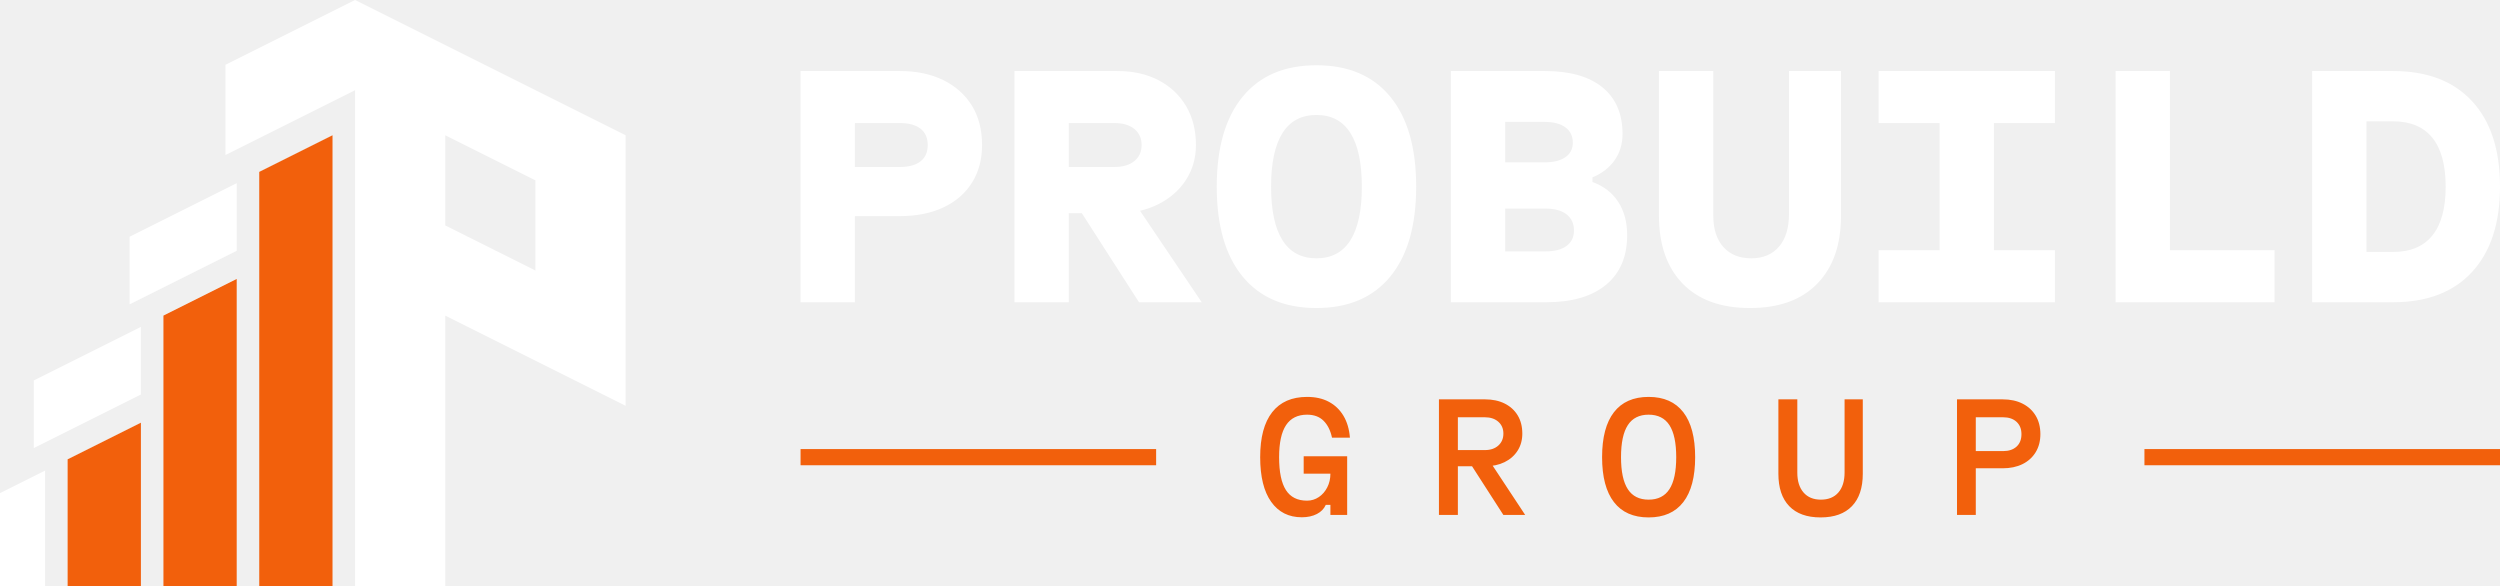
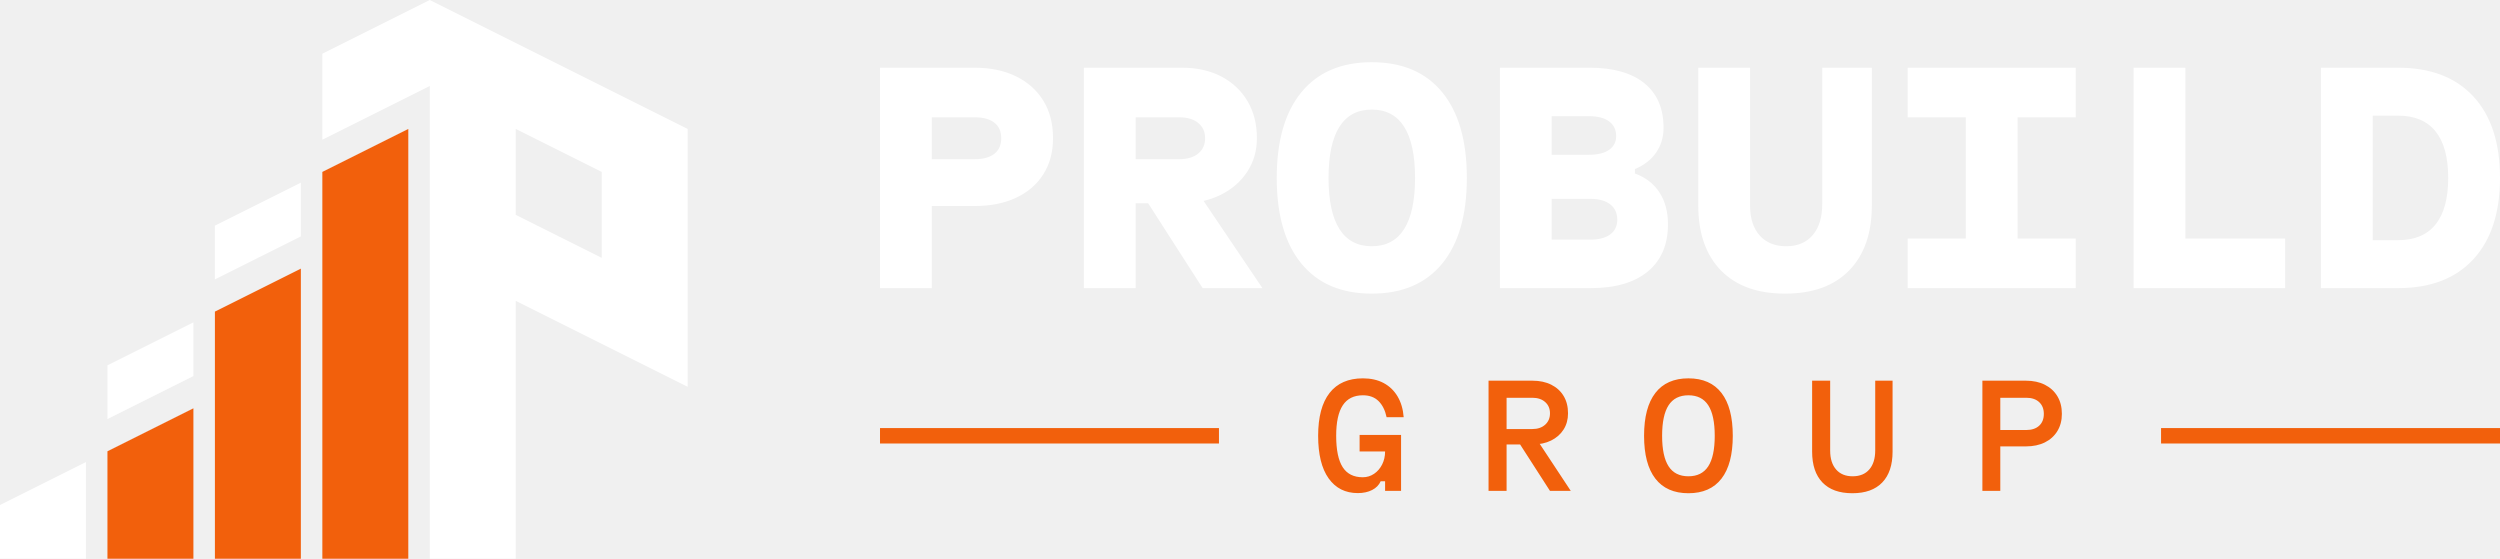
- <svg xmlns="http://www.w3.org/2000/svg" viewBox="0 0 432.495 101.376" width="432.495" height="101.376" role="img" aria-label="ProBuild Group">
-   <g transform="translate(0 0) scale(0.975) translate(7 -8)">
+ <svg xmlns="http://www.w3.org/2000/svg" viewBox="0 0 453.706 101.376" width="453.706" height="101.376" role="img" aria-label="ProBuild Group">
+   <g transform="translate(0 0) scale(0.975) translate(24 -8)">
    <g fill="#F2600C">
-       <path d="M5 89.5L18 83V112H5Z" />
-       <path d="M22 64L35 57.5V112H22Z" />
-       <path d="M39 38.5L52 32V112H39Z" />
+       <path d="M-4 92L12 84V112H-4Z" />
+       <path d="M16 66L32 58V112H16Z" />
+       <path d="M36 40L52 32V112H36Z" />
    </g>
-     <path fill="#FFFFFF" fill-rule="evenodd" d="M33 19.5L56 8L104 32V80L72 64V112H56V24L33 35.5Z M72 32L88 40V56L72 48Z M-7 95.5L1 91.5V112H-7Z M-1 75.5L18 66V78L-1 87.5Z M16 50L35 40.5V52.5L16 62Z" />
+     <path fill="#FFFFFF" fill-rule="evenodd" d="M36 18L56 8L104 32V80L72 64V112H56V24L36 34Z M72 32L88 40V56L72 48Z M-24 102L-8 94V112H-24Z M-4 76L12 68V78L-4 86Z M16 50L32 42V52L16 60Z" />
  </g>
-   <path fill="#FFFFFF" d="M138.495 52.288V12.288H155.695Q159.995 12.288 163.195 13.863Q166.395 15.438 168.145 18.288Q169.895 21.138 169.895 25.088Q169.895 28.838 168.145 31.613Q166.395 34.388 163.195 35.888Q159.995 37.388 155.695 37.388H147.895V52.288ZM147.895 28.888H155.695Q157.995 28.888 159.245 27.913Q160.495 26.938 160.495 25.088Q160.495 23.238 159.245 22.263Q157.995 21.288 155.695 21.288H147.895ZM175.495 52.288V12.288H193.295Q197.395 12.288 200.445 13.888Q203.495 15.488 205.195 18.363Q206.895 21.238 206.895 25.088Q206.895 28.488 205.145 31.163Q203.395 33.838 200.32 35.363Q197.245 36.888 193.295 36.888H184.895V52.288ZM197.045 52.288 186.195 35.388H196.495L207.895 52.288ZM184.895 28.888H192.795Q194.995 28.888 196.245 27.863Q197.495 26.838 197.495 25.088Q197.495 23.338 196.245 22.313Q194.995 21.288 192.795 21.288H184.895ZM227.745 53.288Q219.445 53.288 214.97 47.838Q210.495 42.388 210.495 32.288Q210.495 22.188 214.97 16.738Q219.445 11.288 227.745 11.288Q236.045 11.288 240.52 16.738Q244.995 22.188 244.995 32.288Q244.995 42.388 240.52 47.838Q236.045 53.288 227.745 53.288ZM227.745 44.688Q231.645 44.688 233.62 41.563Q235.595 38.438 235.595 32.288Q235.595 26.138 233.62 23.013Q231.645 19.888 227.745 19.888Q223.845 19.888 221.87 23.013Q219.895 26.138 219.895 32.288Q219.895 38.438 221.87 41.563Q223.845 44.688 227.745 44.688ZM250.995 52.288V12.288H267.295Q273.745 12.288 277.22 15.113Q280.695 17.938 280.695 23.188Q280.695 25.738 279.345 27.688Q277.995 29.638 275.495 30.688V31.488Q278.395 32.538 279.945 34.913Q281.495 37.288 281.495 40.688Q281.495 46.238 277.845 49.263Q274.195 52.288 267.495 52.288ZM260.395 43.488H267.395Q269.745 43.488 271.02 42.538Q272.295 41.588 272.295 39.888Q272.295 38.088 271.02 37.088Q269.745 36.088 267.395 36.088H260.395ZM260.395 28.088H267.195Q269.545 28.088 270.82 27.188Q272.095 26.288 272.095 24.688Q272.095 22.988 270.82 22.038Q269.545 21.088 267.195 21.088H260.395ZM286.995 12.288H296.395V37.288Q296.395 40.788 298.145 42.738Q299.895 44.688 302.945 44.688Q306.045 44.688 307.77 42.663Q309.495 40.638 309.495 36.988V12.288H318.495V37.288Q318.495 44.838 314.395 49.063Q310.295 53.288 302.745 53.288Q295.195 53.288 291.095 49.063Q286.995 44.838 286.995 37.288ZM324.995 52.288V43.288H335.545V21.288H324.995V12.288H355.495V21.288H344.945V43.288H355.495V52.288ZM365.995 52.288V12.288H375.395V43.288H393.495V52.288ZM399.995 52.288V12.288H413.995Q422.845 12.288 427.67 17.513Q432.495 22.738 432.495 32.288Q432.495 41.788 427.67 47.038Q422.845 52.288 413.995 52.288ZM409.395 43.588H413.995Q418.495 43.588 420.795 40.738Q423.095 37.888 423.095 32.288Q423.095 26.688 420.795 23.838Q418.495 20.988 413.995 20.988H409.395Z" />
+   <path fill="#FFFFFF" d="M159.706 52.288V12.288H176.906Q181.206 12.288 184.406 13.863Q187.606 15.438 189.356 18.288Q191.106 21.138 191.106 25.088Q191.106 28.838 189.356 31.613Q187.606 34.388 184.406 35.888Q181.206 37.388 176.906 37.388H169.106V52.288ZM169.106 28.888H176.906Q179.206 28.888 180.456 27.913Q181.706 26.938 181.706 25.088Q181.706 23.238 180.456 22.263Q179.206 21.288 176.906 21.288H169.106ZM196.706 52.288V12.288H214.506Q218.606 12.288 221.656 13.888Q224.706 15.488 226.406 18.363Q228.106 21.238 228.106 25.088Q228.106 28.488 226.356 31.163Q224.606 33.838 221.531 35.363Q218.456 36.888 214.506 36.888H206.106V52.288ZM218.256 52.288 207.406 35.388H217.706L229.106 52.288ZM206.106 28.888H214.006Q216.206 28.888 217.456 27.863Q218.706 26.838 218.706 25.088Q218.706 23.338 217.456 22.313Q216.206 21.288 214.006 21.288H206.106ZM248.956 53.288Q240.656 53.288 236.181 47.838Q231.706 42.388 231.706 32.288Q231.706 22.188 236.181 16.738Q240.656 11.288 248.956 11.288Q257.256 11.288 261.731 16.738Q266.206 22.188 266.206 32.288Q266.206 42.388 261.731 47.838Q257.256 53.288 248.956 53.288ZM248.956 44.688Q252.856 44.688 254.831 41.563Q256.806 38.438 256.806 32.288Q256.806 26.138 254.831 23.013Q252.856 19.888 248.956 19.888Q245.056 19.888 243.081 23.013Q241.106 26.138 241.106 32.288Q241.106 38.438 243.081 41.563Q245.056 44.688 248.956 44.688ZM272.206 52.288V12.288H288.506Q294.956 12.288 298.431 15.113Q301.906 17.938 301.906 23.188Q301.906 25.738 300.556 27.688Q299.206 29.638 296.706 30.688V31.488Q299.606 32.538 301.156 34.913Q302.706 37.288 302.706 40.688Q302.706 46.238 299.056 49.263Q295.406 52.288 288.706 52.288ZM281.606 43.488H288.606Q290.956 43.488 292.231 42.538Q293.506 41.588 293.506 39.888Q293.506 38.088 292.231 37.088Q290.956 36.088 288.606 36.088H281.606ZM281.606 28.088H288.406Q290.756 28.088 292.031 27.188Q293.306 26.288 293.306 24.688Q293.306 22.988 292.031 22.038Q290.756 21.088 288.406 21.088H281.606ZM308.206 12.288H317.606V37.288Q317.606 40.788 319.356 42.738Q321.106 44.688 324.156 44.688Q327.256 44.688 328.981 42.663Q330.706 40.638 330.706 36.988V12.288H339.706V37.288Q339.706 44.838 335.606 49.063Q331.506 53.288 323.956 53.288Q316.406 53.288 312.306 49.063Q308.206 44.838 308.206 37.288ZM346.206 52.288V43.288H356.756V21.288H346.206V12.288H376.706V21.288H366.156V43.288H376.706V52.288ZM387.206 52.288V12.288H396.606V43.288H414.706V52.288ZM421.206 52.288V12.288H435.206Q444.056 12.288 448.881 17.513Q453.706 22.738 453.706 32.288Q453.706 41.788 448.881 47.038Q444.056 52.288 435.206 52.288ZM430.606 43.588H435.206Q439.706 43.588 442.006 40.738Q444.306 37.888 444.306 32.288Q444.306 26.688 442.006 23.838Q439.706 20.988 435.206 20.988H430.606Z" />
  <g fill="#F2600C">
-     <rect x="138.495" y="77.688" width="61.513" height="2.8" />
-     <rect x="370.983" y="77.688" width="61.513" height="2.8" />
-     <path d="M225.208 89.488Q221.808 89.488 219.908 86.813Q218.008 84.138 218.008 79.088Q218.008 73.963 220.083 71.313Q222.158 68.663 226.133 68.663Q228.308 68.663 229.895 69.513Q231.483 70.363 232.42 71.938Q233.358 73.513 233.533 75.713H230.433Q230.033 73.838 228.97 72.788Q227.908 71.738 226.133 71.738Q223.683 71.738 222.483 73.55Q221.283 75.363 221.283 79.088Q221.283 82.938 222.458 84.776Q223.633 86.613 226.108 86.613Q227.233 86.613 228.158 85.988Q229.083 85.363 229.62 84.301Q230.158 83.238 230.158 81.938H225.533V78.938H233.058V89.088H230.158V87.338H229.358Q228.908 88.363 227.808 88.926Q226.708 89.488 225.208 89.488ZM248.933 89.088V69.088H256.908Q258.858 69.088 260.308 69.813Q261.758 70.538 262.558 71.863Q263.358 73.188 263.358 75.013Q263.358 76.688 262.545 77.963Q261.733 79.238 260.283 79.951Q258.833 80.663 256.908 80.663H252.208V89.088ZM260.083 89.088 254.308 80.113H257.933L263.858 89.088ZM252.208 77.863H256.883Q258.333 77.863 259.208 77.076Q260.083 76.288 260.083 75.013Q260.083 73.738 259.208 72.963Q258.333 72.188 256.883 72.188H252.208ZM285.208 89.513Q281.258 89.513 279.208 86.863Q277.158 84.213 277.158 79.088Q277.158 73.963 279.208 71.313Q281.258 68.663 285.208 68.663Q289.158 68.663 291.208 71.313Q293.258 73.963 293.258 79.088Q293.258 84.213 291.208 86.863Q289.158 89.513 285.208 89.513ZM285.208 86.438Q287.633 86.438 288.808 84.626Q289.983 82.813 289.983 79.088Q289.983 75.363 288.808 73.55Q287.633 71.738 285.208 71.738Q282.783 71.738 281.608 73.55Q280.433 75.363 280.433 79.088Q280.433 82.813 281.608 84.626Q282.783 86.438 285.208 86.438ZM307.658 69.088H310.933V81.788Q310.933 83.963 312.008 85.201Q313.083 86.438 315.008 86.438Q316.958 86.438 318.033 85.201Q319.108 83.963 319.108 81.738V69.088H322.258V81.963Q322.258 85.613 320.383 87.563Q318.508 89.513 314.958 89.513Q311.408 89.513 309.533 87.563Q307.658 85.613 307.658 81.963ZM338.558 89.088V69.088H346.458Q348.433 69.088 349.895 69.826Q351.358 70.563 352.17 71.913Q352.983 73.263 352.983 75.113Q352.983 76.888 352.17 78.226Q351.358 79.563 349.895 80.288Q348.433 81.013 346.458 81.013H341.808V89.088ZM341.808 78.038H346.533Q348.008 78.038 348.858 77.263Q349.708 76.488 349.708 75.113Q349.708 73.763 348.858 72.976Q348.008 72.188 346.533 72.188H341.808Z" />
+     <rect x="159.706" y="77.688" width="61.513" height="2.8" />
+     <rect x="392.194" y="77.688" width="61.513" height="2.8" />
+     <path d="M246.419 89.488Q243.019 89.488 241.119 86.813Q239.219 84.138 239.219 79.088Q239.219 73.963 241.294 71.313Q243.369 68.663 247.344 68.663Q249.519 68.663 251.106 69.513Q252.694 70.363 253.631 71.938Q254.569 73.513 254.744 75.713H251.644Q251.244 73.838 250.181 72.788Q249.119 71.738 247.344 71.738Q244.894 71.738 243.694 73.55Q242.494 75.363 242.494 79.088Q242.494 82.938 243.669 84.776Q244.844 86.613 247.319 86.613Q248.444 86.613 249.369 85.988Q250.294 85.363 250.831 84.301Q251.369 83.238 251.369 81.938H246.744V78.938H254.269V89.088H251.369V87.338H250.569Q250.119 88.363 249.019 88.926Q247.919 89.488 246.419 89.488ZM270.144 89.088V69.088H278.119Q280.069 69.088 281.519 69.813Q282.969 70.538 283.769 71.863Q284.569 73.188 284.569 75.013Q284.569 76.688 283.756 77.963Q282.944 79.238 281.494 79.951Q280.044 80.663 278.119 80.663H273.419V89.088ZM281.294 89.088 275.519 80.113H279.144L285.069 89.088ZM273.419 77.863H278.094Q279.544 77.863 280.419 77.076Q281.294 76.288 281.294 75.013Q281.294 73.738 280.419 72.963Q279.544 72.188 278.094 72.188H273.419ZM306.419 89.513Q302.469 89.513 300.419 86.863Q298.369 84.213 298.369 79.088Q298.369 73.963 300.419 71.313Q302.469 68.663 306.419 68.663Q310.369 68.663 312.419 71.313Q314.469 73.963 314.469 79.088Q314.469 84.213 312.419 86.863Q310.369 89.513 306.419 89.513ZM306.419 86.438Q308.844 86.438 310.019 84.626Q311.194 82.813 311.194 79.088Q311.194 75.363 310.019 73.55Q308.844 71.738 306.419 71.738Q303.994 71.738 302.819 73.55Q301.644 75.363 301.644 79.088Q301.644 82.813 302.819 84.626Q303.994 86.438 306.419 86.438ZM328.869 69.088H332.144V81.788Q332.144 83.963 333.219 85.201Q334.294 86.438 336.219 86.438Q338.169 86.438 339.244 85.201Q340.319 83.963 340.319 81.738V69.088H343.469V81.963Q343.469 85.613 341.594 87.563Q339.719 89.513 336.169 89.513Q332.619 89.513 330.744 87.563Q328.869 85.613 328.869 81.963ZM359.769 89.088V69.088H367.669Q369.644 69.088 371.106 69.826Q372.569 70.563 373.381 71.913Q374.194 73.263 374.194 75.113Q374.194 76.888 373.381 78.226Q372.569 79.563 371.106 80.288Q369.644 81.013 367.669 81.013H363.019V89.088ZM363.019 78.038H367.744Q369.219 78.038 370.069 77.263Q370.919 76.488 370.919 75.113Q370.919 73.763 370.069 72.976Q369.219 72.188 367.744 72.188H363.019Z" />
  </g>
</svg>
